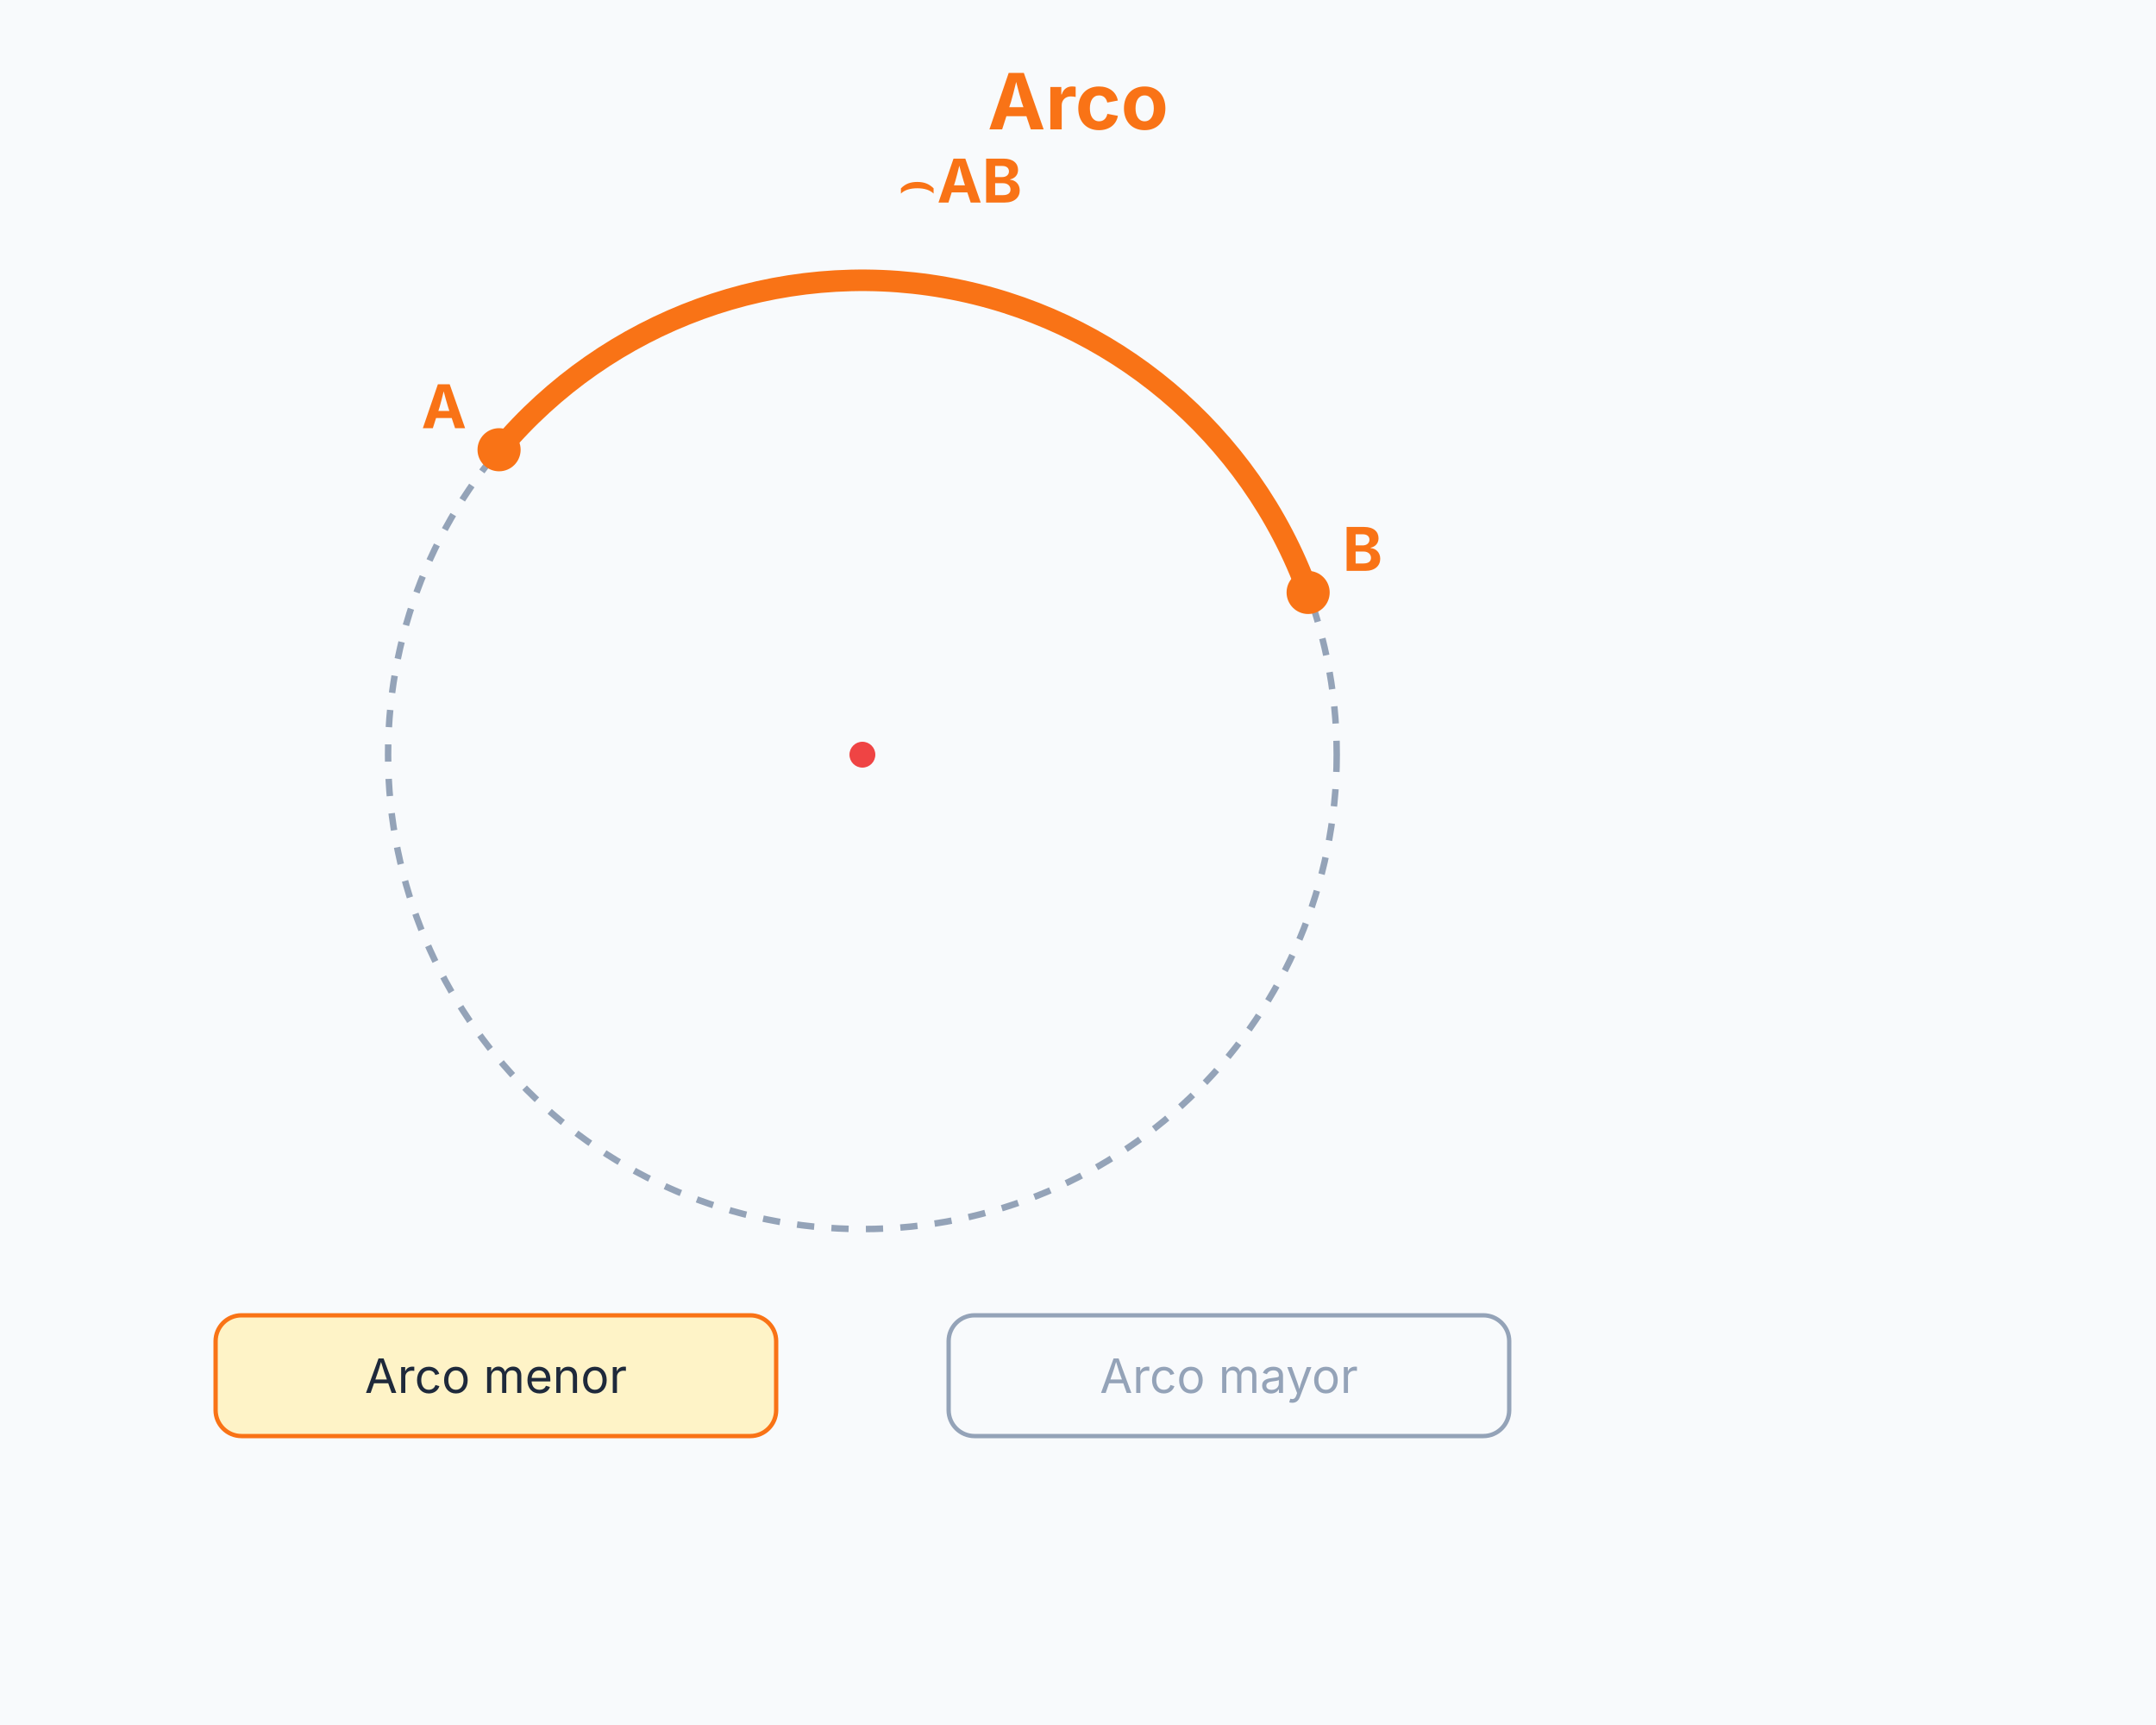
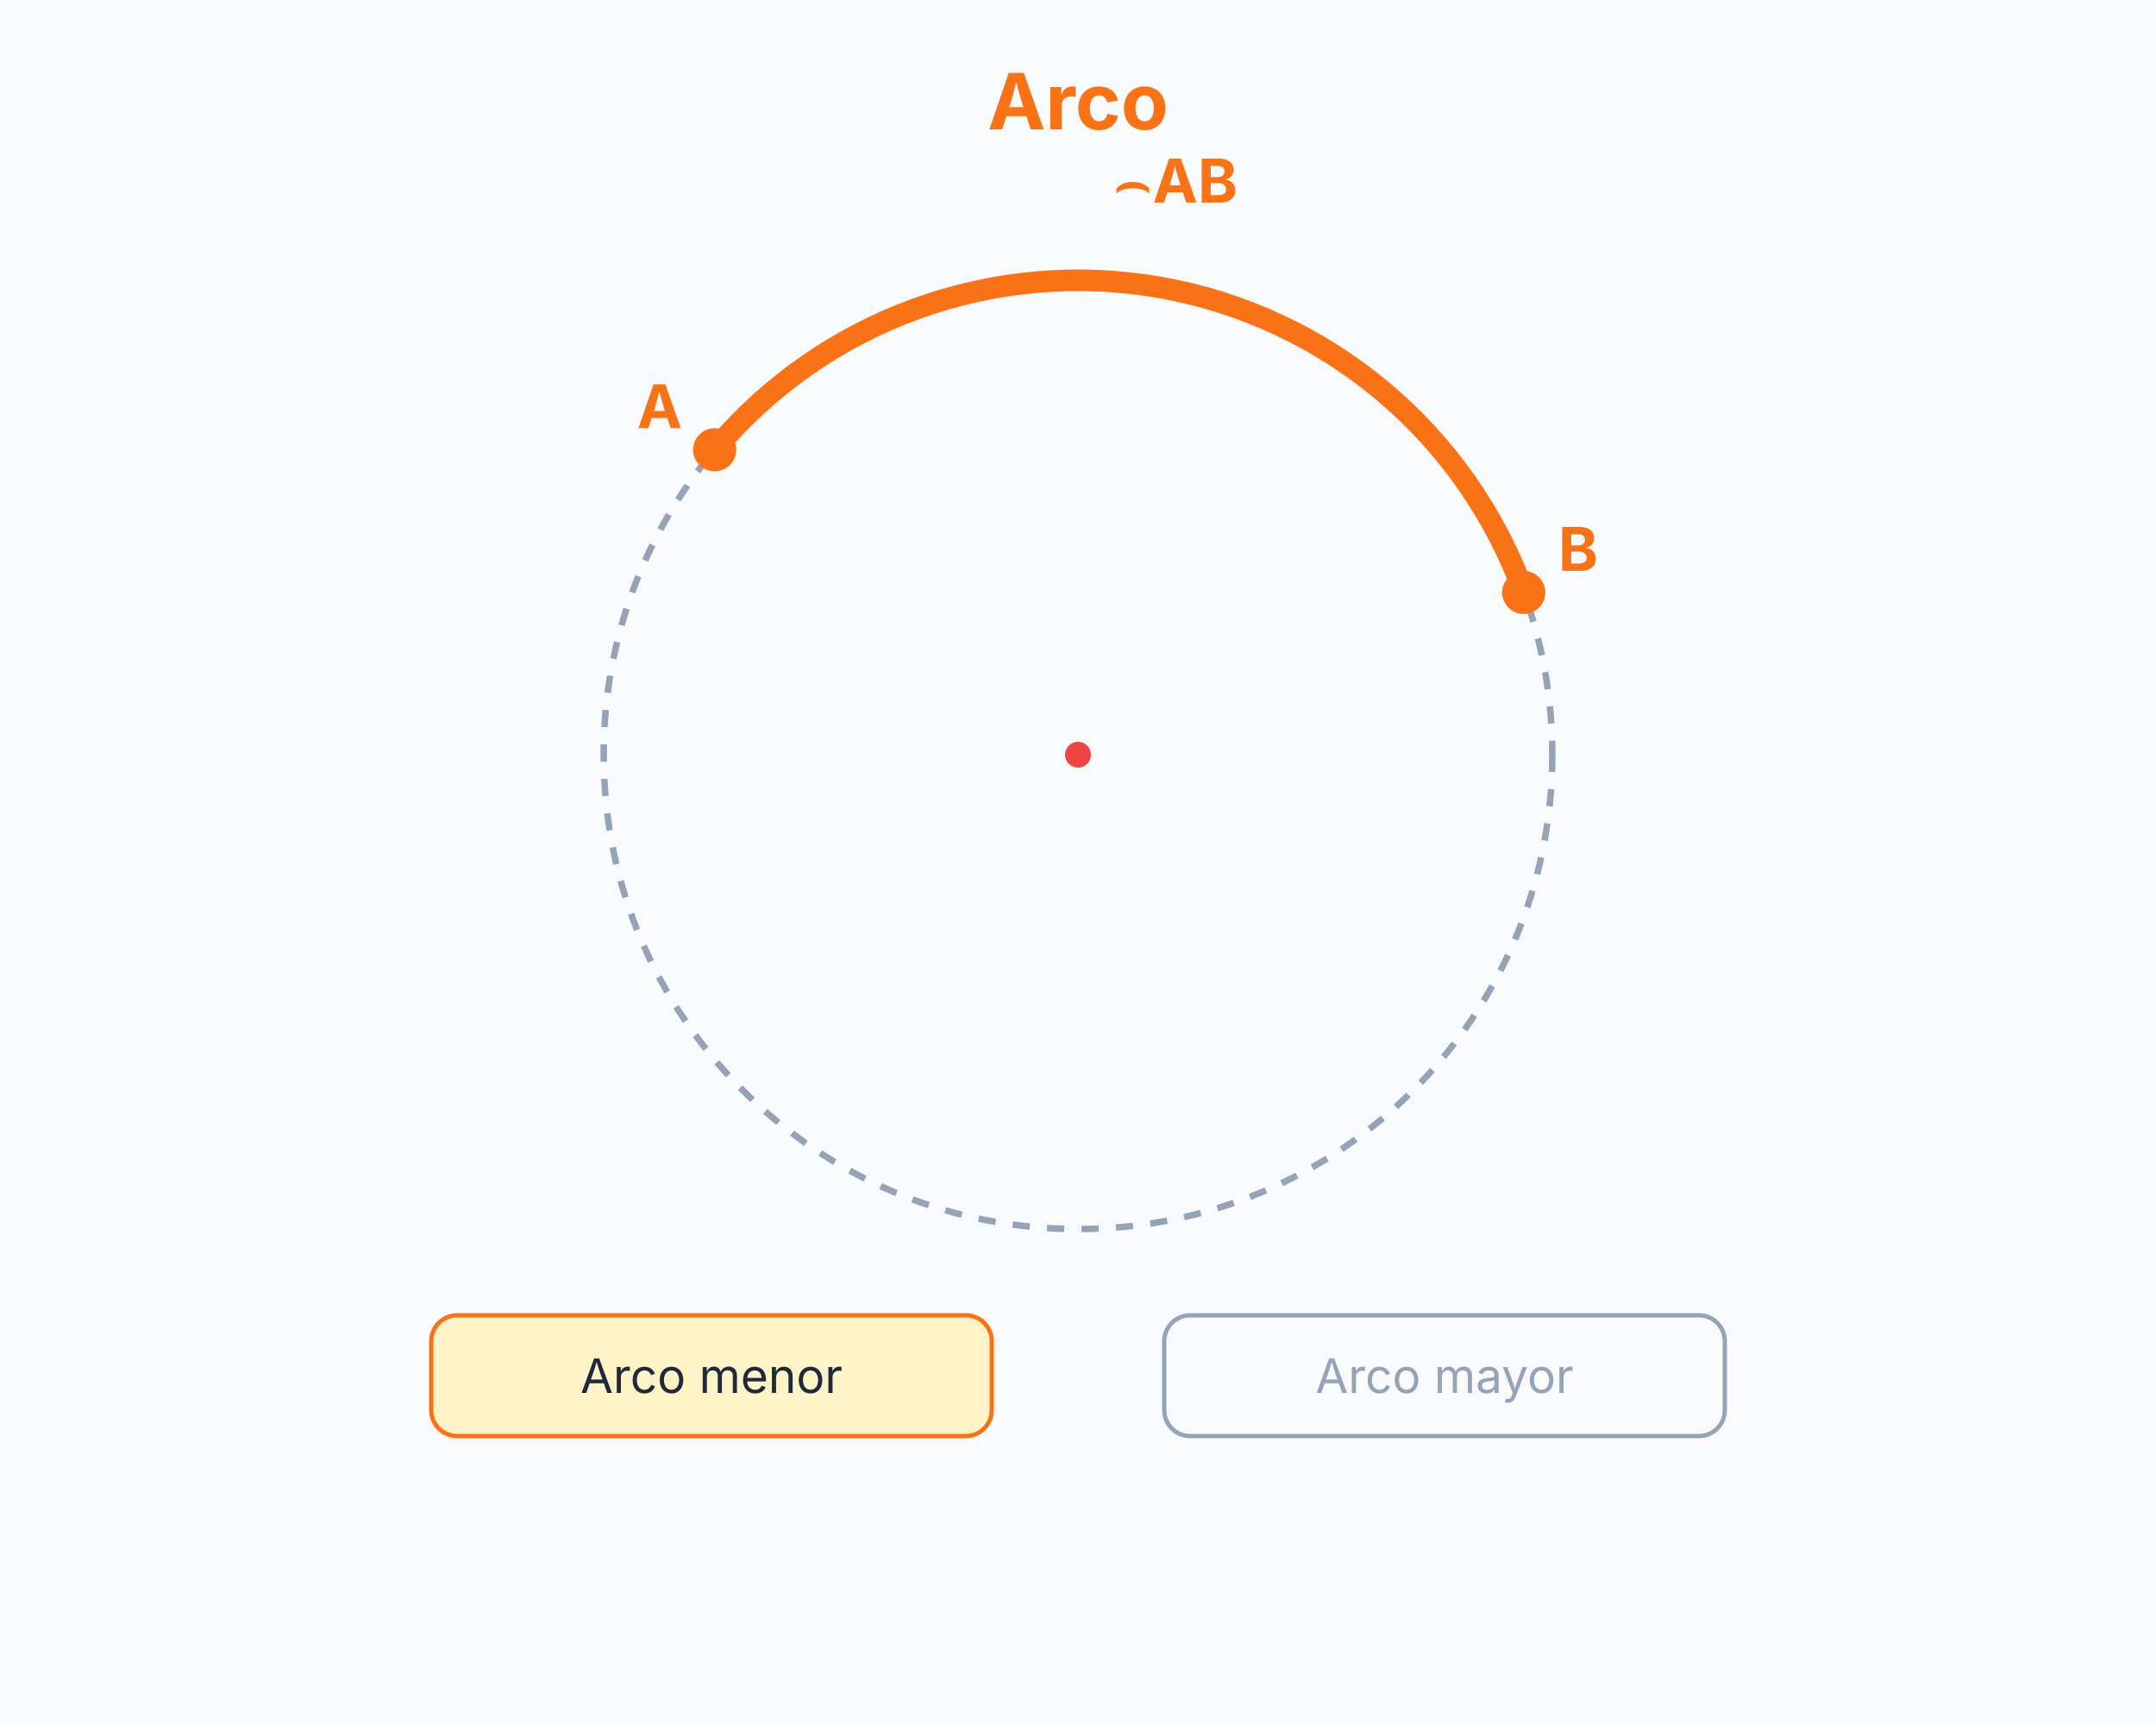
<svg xmlns="http://www.w3.org/2000/svg" viewBox="0 0 500 400" style="font-family: 'Inter', 'Segoe UI', system-ui, sans-serif;">
  <rect width="500" height="400" fill="#f8fafc" />
  <text x="250.00" y="30.00" text-anchor="middle" font-size="18" font-weight="bold" fill="#f97316">Arco</text>
-   <circle cx="200" cy="175" r="110" fill="none" stroke="#94a3b8" stroke-width="1.5" stroke-dasharray="4,4" />
-   <circle cx="200" cy="175" r="3" fill="#ef4444" />
-   <path d="M 303.37 137.38 A 110 110 0 0 0 115.74 104.29" fill="none" stroke="#f97316" stroke-width="5" />
-   <circle cx="115.74" cy="104.29" r="5" fill="#f97316" />
-   <circle cx="303.37" cy="137.38" r="5" fill="#f97316" />
-   <text x="97.74" y="99.29" text-anchor="start" font-size="14" font-weight="bold" fill="#f97316">A</text>
-   <text x="311.37" y="132.38" text-anchor="start" font-size="14" font-weight="bold" fill="#f97316">B</text>
-   <text x="222.57" y="46.97" text-anchor="middle" font-size="14" font-weight="bold" fill="#f97316">⌢AB</text>
-   <rect x="50" y="305" width="130" height="28" rx="6" fill="#fef3c7" stroke="#f97316" />
-   <text x="115.00" y="323.00" text-anchor="middle" font-size="11" font-weight="normal" fill="#1e293b">Arco menor</text>
-   <rect x="220" y="305" width="130" height="28" rx="6" fill="#f8fafc" stroke="#94a3b8" />
-   <text x="285.00" y="323.00" text-anchor="middle" font-size="11" font-weight="normal" fill="#94a3b8">Arco mayor</text>
+   <circle cx="250" cy="175" r="110" fill="none" stroke="#94a3b8" stroke-width="1.5" stroke-dasharray="4,4" />
+   <circle cx="250" cy="175" r="3" fill="#ef4444" />
+   <path d="M 353.37 137.38 A 110 110 0 0 0 165.74 104.29" fill="none" stroke="#f97316" stroke-width="5" />
+   <circle cx="165.74" cy="104.29" r="5" fill="#f97316" />
+   <circle cx="353.37" cy="137.38" r="5" fill="#f97316" />
+   <text x="147.74" y="99.29" text-anchor="start" font-size="14" font-weight="bold" fill="#f97316">A</text>
+   <text x="361.37" y="132.38" text-anchor="start" font-size="14" font-weight="bold" fill="#f97316">B</text>
+   <text x="272.57" y="46.97" text-anchor="middle" font-size="14" font-weight="bold" fill="#f97316">⌢AB</text>
+   <rect x="100" y="305" width="130" height="28" rx="6" fill="#fef3c7" stroke="#f97316" />
+   <text x="165.00" y="323.00" text-anchor="middle" font-size="11" font-weight="normal" fill="#1e293b">Arco menor</text>
+   <rect x="270" y="305" width="130" height="28" rx="6" fill="#f8fafc" stroke="#94a3b8" />
+   <text x="335.00" y="323.00" text-anchor="middle" font-size="11" font-weight="normal" fill="#94a3b8">Arco mayor</text>
</svg>
